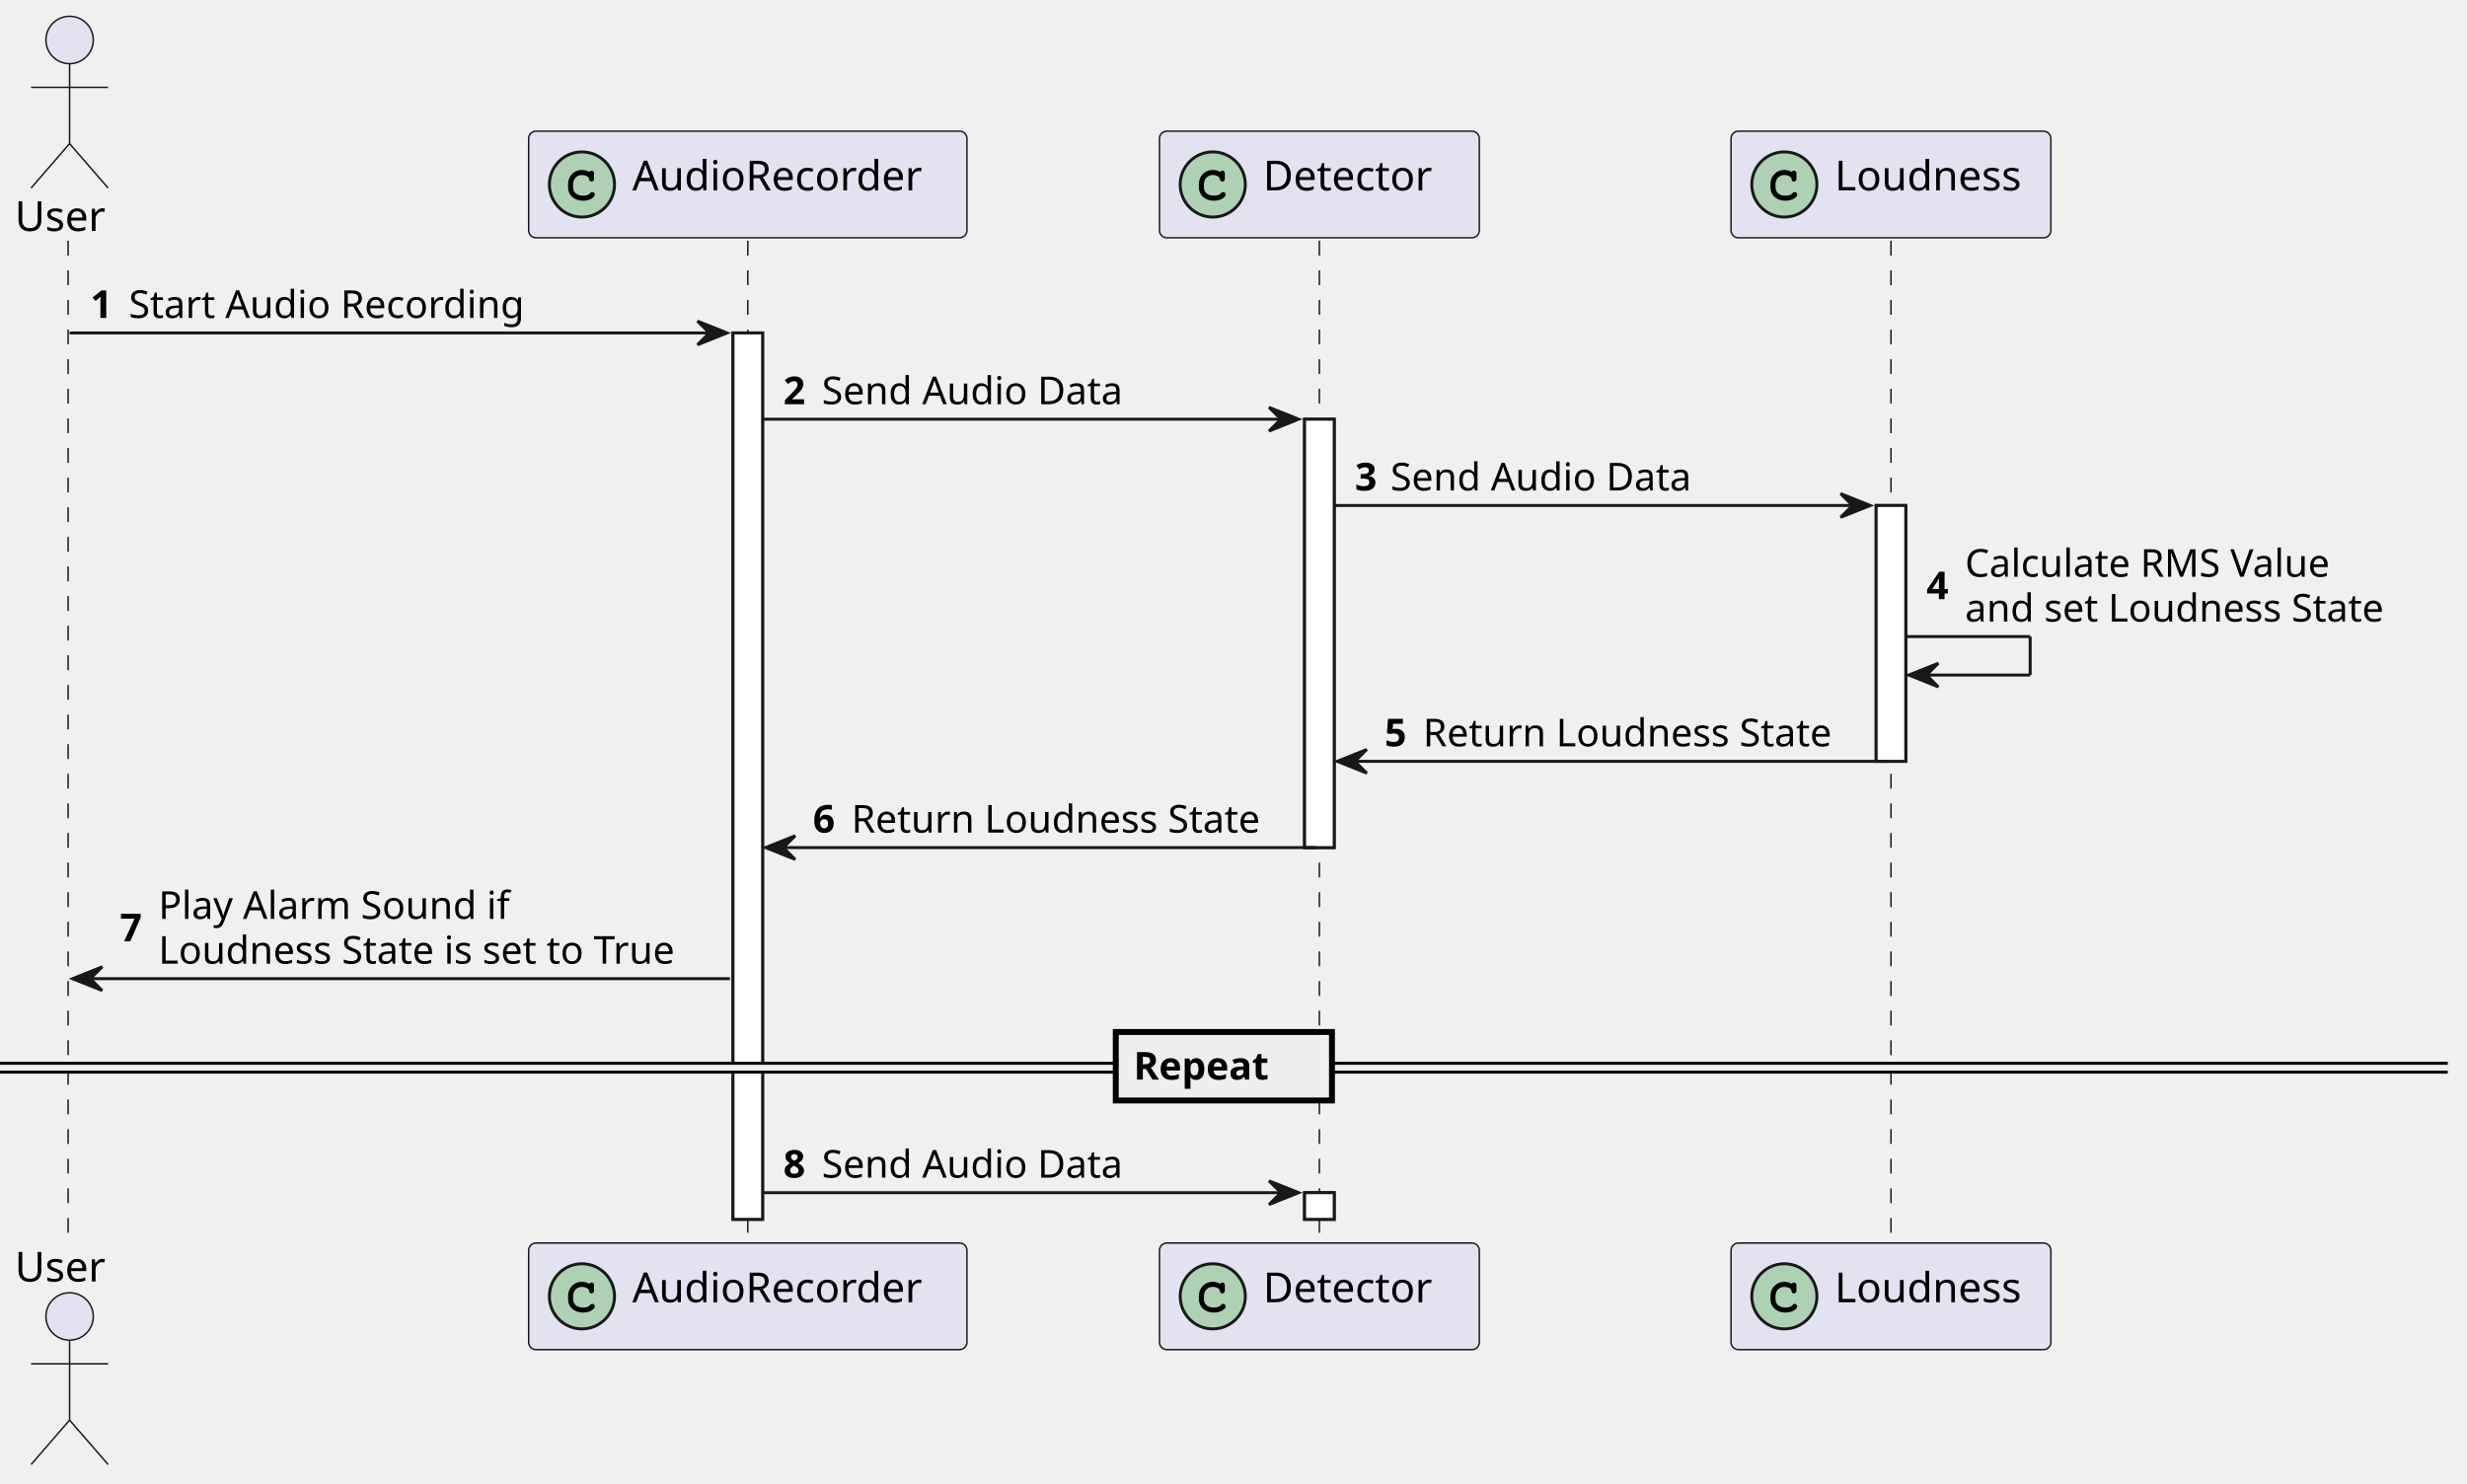
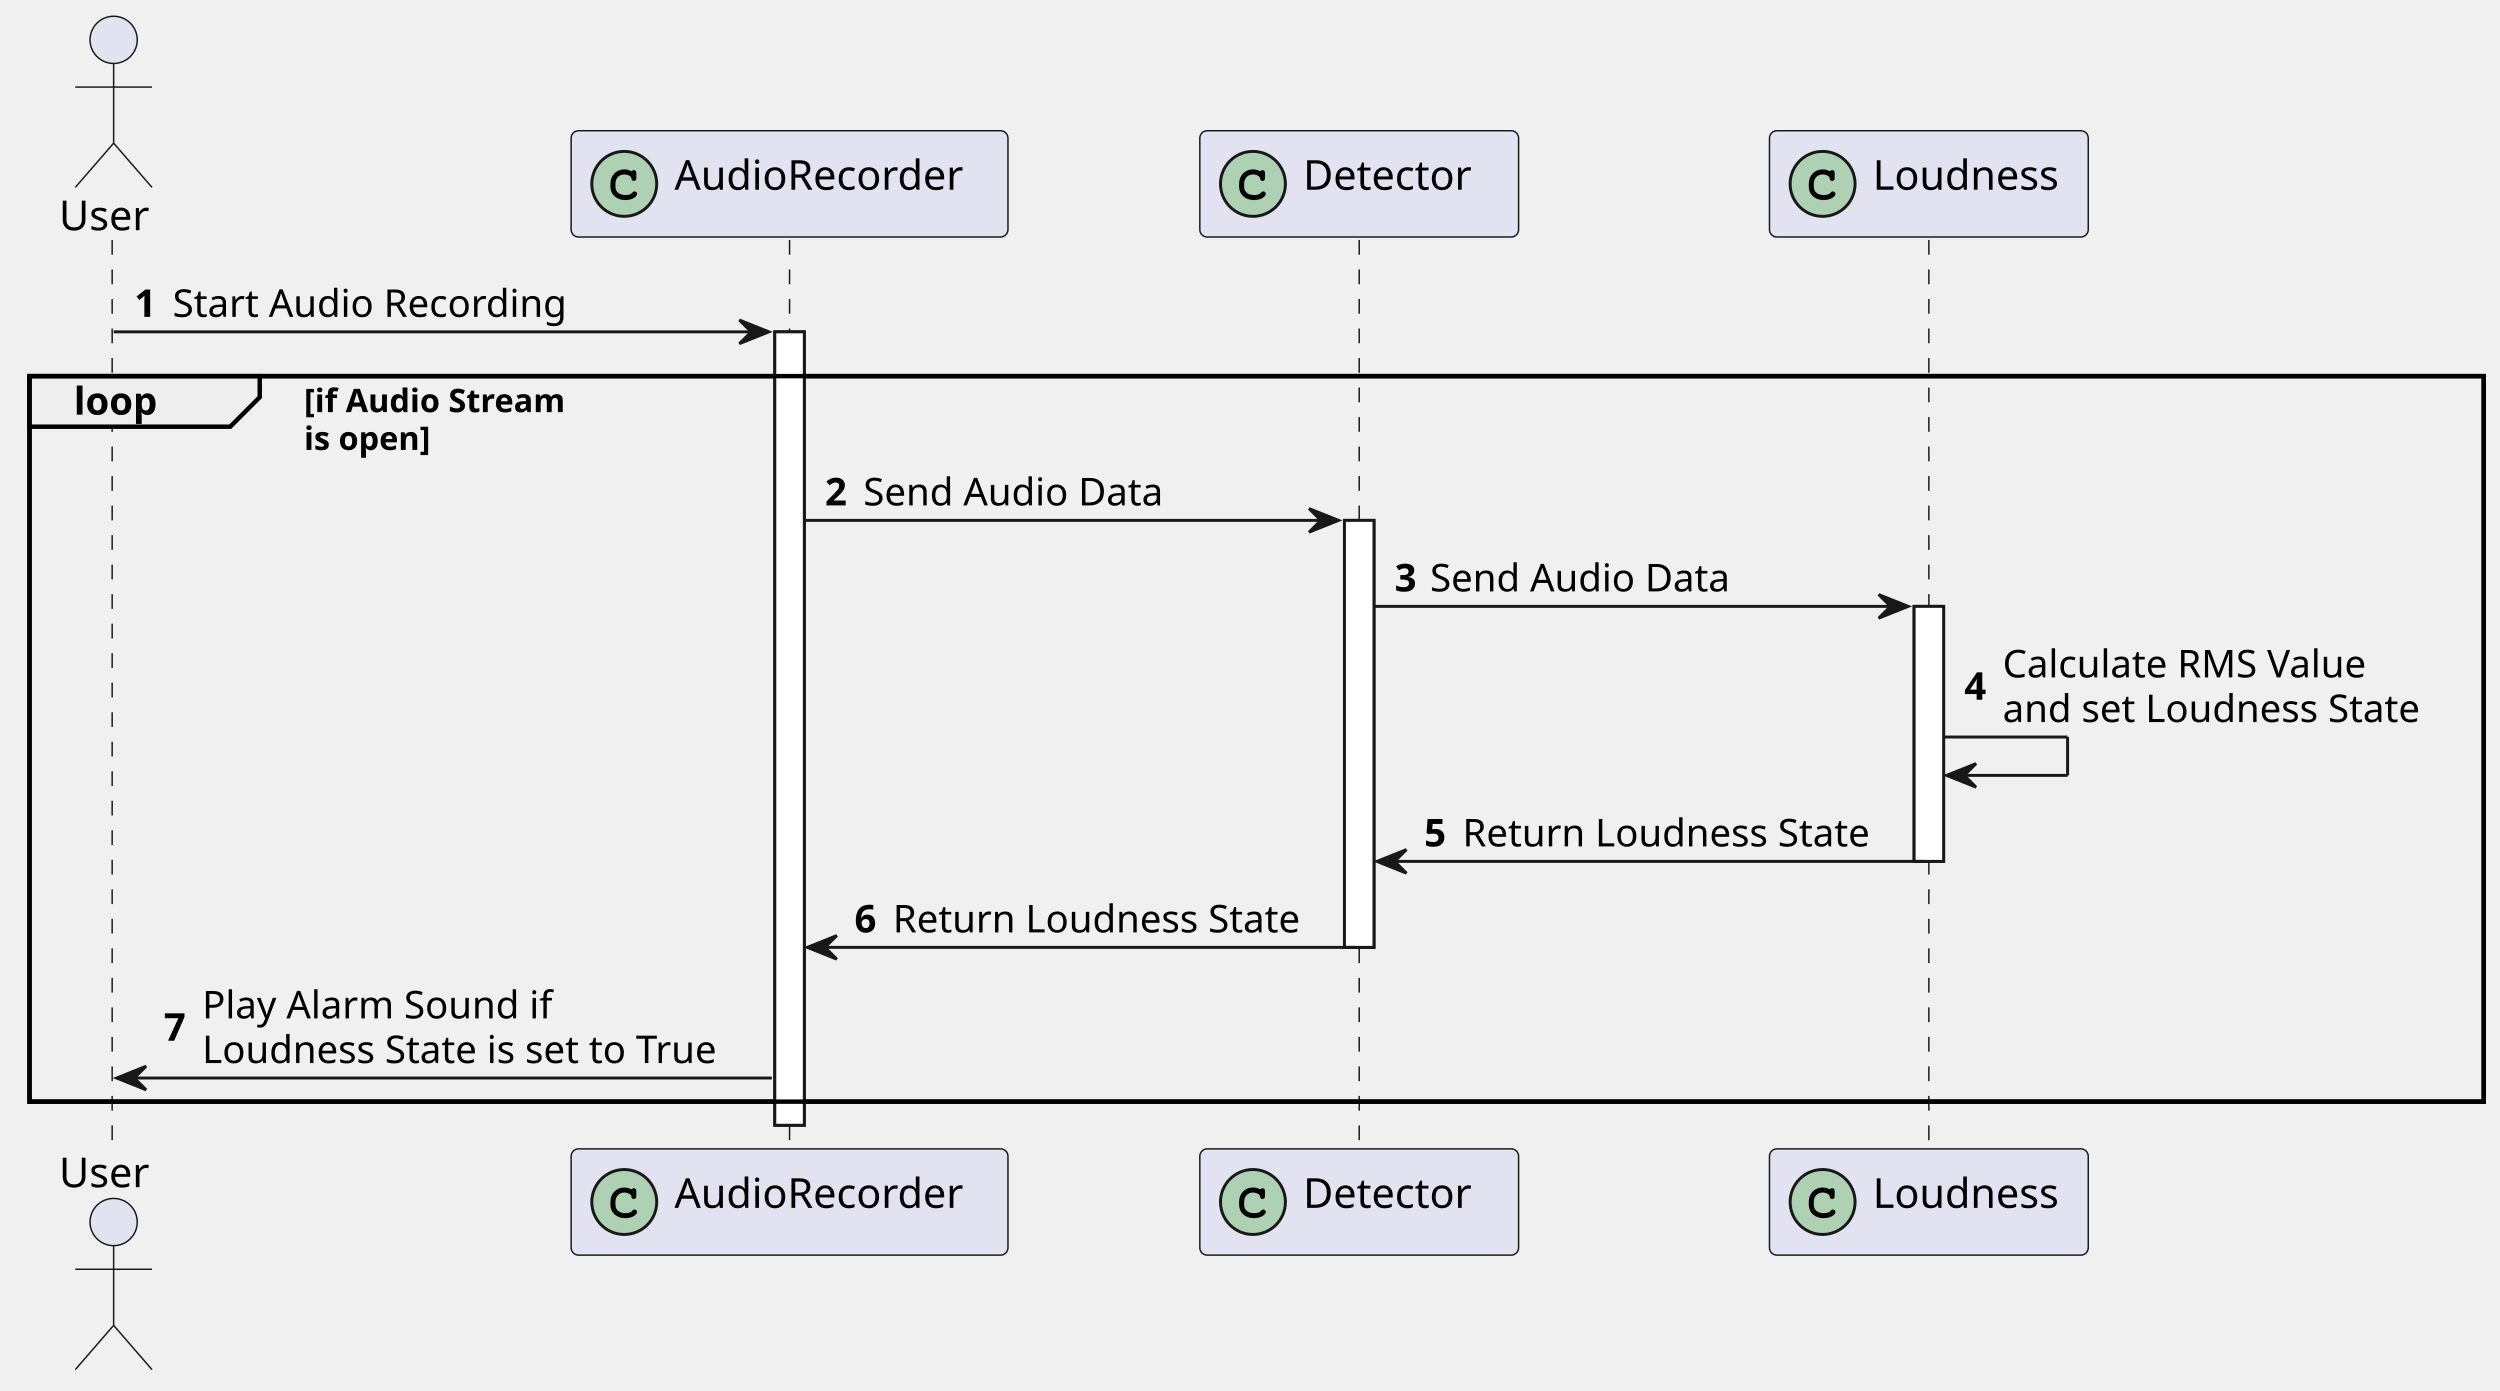
- <svg xmlns="http://www.w3.org/2000/svg" contentStyleType="text/css" height="501px" preserveAspectRatio="none" style="width:833px;height:501px;background:#FFFFFF;" version="1.1" viewBox="0 0 833 501" width="833px" zoomAndPan="magnify">
+ <svg xmlns="http://www.w3.org/2000/svg" contentStyleType="text/css" height="471px" preserveAspectRatio="none" style="width:847px;height:471px;background:#FFFFFF;" version="1.1" viewBox="0 0 847 471" width="847px" zoomAndPan="magnify">
  <defs />
  <g>
-     <rect fill="#FFFFFF" height="299.328" style="stroke:#181818;stroke-width:1.0;" width="10" x="247.5" y="112.43" />
-     <rect fill="#FFFFFF" height="144.664" style="stroke:#181818;stroke-width:1.0;" width="10" x="440.5" y="141.562" />
-     <rect fill="#FFFFFF" height="9" style="stroke:#181818;stroke-width:1.0;" width="10" x="440.5" y="402.758" />
-     <rect fill="#FFFFFF" height="86.398" style="stroke:#181818;stroke-width:1.0;" width="10" x="633.5" y="170.695" />
-     <line style="stroke:#181818;stroke-width:0.5;stroke-dasharray:5.0,5.0;" x1="23" x2="23" y1="81.297" y2="420.758" />
-     <line style="stroke:#181818;stroke-width:0.5;stroke-dasharray:5.0,5.0;" x1="252.5" x2="252.5" y1="81.297" y2="420.758" />
-     <line style="stroke:#181818;stroke-width:0.5;stroke-dasharray:5.0,5.0;" x1="445.5" x2="445.5" y1="81.297" y2="420.758" />
-     <line style="stroke:#181818;stroke-width:0.5;stroke-dasharray:5.0,5.0;" x1="638.5" x2="638.5" y1="81.297" y2="420.758" />
-     <text fill="#000000" font-family="sans-serif" font-size="14" lengthAdjust="spacing" textLength="31" x="5" y="77.995">User</text>
-     <ellipse cx="23.5" cy="13.5" fill="#E2E2F0" rx="8" ry="8" style="stroke:#181818;stroke-width:0.5;" />
-     <path d="M23.5,21.5 L23.5,48.5 M10.5,29.5 L36.5,29.5 M23.5,48.5 L10.5,63.5 M23.5,48.5 L36.5,63.5 " fill="none" style="stroke:#181818;stroke-width:0.5;" />
-     <text fill="#000000" font-family="sans-serif" font-size="14" lengthAdjust="spacing" textLength="31" x="5" y="432.753">User</text>
-     <ellipse cx="23.5" cy="444.555" fill="#E2E2F0" rx="8" ry="8" style="stroke:#181818;stroke-width:0.5;" />
-     <path d="M23.5,452.555 L23.5,479.555 M10.5,460.555 L36.5,460.555 M23.5,479.555 L10.5,494.555 M23.5,479.555 L36.5,494.555 " fill="none" style="stroke:#181818;stroke-width:0.5;" />
-     <rect fill="#E2E2F0" height="36" rx="2.5" ry="2.5" style="stroke:#181818;stroke-width:0.5;" width="148" x="178.5" y="44.297" />
-     <ellipse cx="196.5" cy="62.297" fill="#ADD1B2" rx="11" ry="11" style="stroke:#181818;stroke-width:1.0;" />
-     <path d="M198.844,57.969 C197.906,57.531 197.312,57.391 196.438,57.391 C193.812,57.391 191.812,59.469 191.812,62.188 L191.812,63.312 C191.812,65.891 193.922,67.781 196.812,67.781 C198.031,67.781 199.188,67.484 199.938,66.938 C200.516,66.531 200.844,66.078 200.844,65.688 C200.844,65.234 200.453,64.844 199.984,64.844 C199.766,64.844 199.562,64.922 199.375,65.109 C198.922,65.594 198.922,65.594 198.734,65.688 C198.312,65.953 197.625,66.078 196.859,66.078 C194.812,66.078 193.516,64.984 193.516,63.281 L193.516,62.188 C193.516,60.406 194.766,59.094 196.5,59.094 C197.078,59.094 197.688,59.25 198.156,59.5 C198.641,59.781 198.812,60 198.906,60.406 C198.969,60.812 199,60.938 199.141,61.062 C199.281,61.203 199.516,61.312 199.734,61.312 C200,61.312 200.266,61.172 200.438,60.953 C200.547,60.797 200.578,60.609 200.578,60.188 L200.578,58.766 C200.578,58.328 200.562,58.203 200.469,58.047 C200.312,57.781 200.031,57.641 199.734,57.641 C199.438,57.641 199.234,57.734 199.016,58.047 L198.844,57.969 Z " fill="#000000" />
-     <text fill="#000000" font-family="sans-serif" font-size="14" lengthAdjust="spacing" textLength="106" x="213.5" y="64.292">AudioRecorder</text>
-     <rect fill="#E2E2F0" height="36" rx="2.5" ry="2.5" style="stroke:#181818;stroke-width:0.5;" width="148" x="178.5" y="419.758" />
-     <ellipse cx="196.5" cy="437.758" fill="#ADD1B2" rx="11" ry="11" style="stroke:#181818;stroke-width:1.0;" />
-     <path d="M198.844,433.43 C197.906,432.992 197.312,432.852 196.438,432.852 C193.812,432.852 191.812,434.93 191.812,437.648 L191.812,438.773 C191.812,441.352 193.922,443.242 196.812,443.242 C198.031,443.242 199.188,442.945 199.938,442.398 C200.516,441.992 200.844,441.539 200.844,441.148 C200.844,440.695 200.453,440.305 199.984,440.305 C199.766,440.305 199.562,440.383 199.375,440.57 C198.922,441.055 198.922,441.055 198.734,441.148 C198.312,441.414 197.625,441.539 196.859,441.539 C194.812,441.539 193.516,440.445 193.516,438.742 L193.516,437.648 C193.516,435.867 194.766,434.555 196.5,434.555 C197.078,434.555 197.688,434.711 198.156,434.961 C198.641,435.242 198.812,435.461 198.906,435.867 C198.969,436.273 199,436.398 199.141,436.523 C199.281,436.664 199.516,436.773 199.734,436.773 C200,436.773 200.266,436.633 200.438,436.414 C200.547,436.258 200.578,436.07 200.578,435.648 L200.578,434.227 C200.578,433.789 200.562,433.664 200.469,433.508 C200.312,433.242 200.031,433.102 199.734,433.102 C199.438,433.102 199.234,433.195 199.016,433.508 L198.844,433.43 Z " fill="#000000" />
-     <text fill="#000000" font-family="sans-serif" font-size="14" lengthAdjust="spacing" textLength="106" x="213.5" y="439.753">AudioRecorder</text>
-     <rect fill="#E2E2F0" height="36" rx="2.5" ry="2.5" style="stroke:#181818;stroke-width:0.5;" width="108" x="391.5" y="44.297" />
-     <ellipse cx="409.5" cy="62.297" fill="#ADD1B2" rx="11" ry="11" style="stroke:#181818;stroke-width:1.0;" />
-     <path d="M411.844,57.969 C410.906,57.531 410.312,57.391 409.438,57.391 C406.812,57.391 404.812,59.469 404.812,62.188 L404.812,63.312 C404.812,65.891 406.922,67.781 409.812,67.781 C411.031,67.781 412.188,67.484 412.938,66.938 C413.516,66.531 413.844,66.078 413.844,65.688 C413.844,65.234 413.453,64.844 412.984,64.844 C412.766,64.844 412.562,64.922 412.375,65.109 C411.922,65.594 411.922,65.594 411.734,65.688 C411.312,65.953 410.625,66.078 409.859,66.078 C407.812,66.078 406.516,64.984 406.516,63.281 L406.516,62.188 C406.516,60.406 407.766,59.094 409.5,59.094 C410.078,59.094 410.688,59.25 411.156,59.5 C411.641,59.781 411.812,60 411.906,60.406 C411.969,60.812 412,60.938 412.141,61.062 C412.281,61.203 412.516,61.312 412.734,61.312 C413,61.312 413.266,61.172 413.438,60.953 C413.547,60.797 413.578,60.609 413.578,60.188 L413.578,58.766 C413.578,58.328 413.562,58.203 413.469,58.047 C413.312,57.781 413.031,57.641 412.734,57.641 C412.438,57.641 412.234,57.734 412.016,58.047 L411.844,57.969 Z " fill="#000000" />
-     <text fill="#000000" font-family="sans-serif" font-size="14" lengthAdjust="spacing" textLength="66" x="426.5" y="64.292">Detector</text>
-     <rect fill="#E2E2F0" height="36" rx="2.5" ry="2.5" style="stroke:#181818;stroke-width:0.5;" width="108" x="391.5" y="419.758" />
-     <ellipse cx="409.5" cy="437.758" fill="#ADD1B2" rx="11" ry="11" style="stroke:#181818;stroke-width:1.0;" />
-     <path d="M411.844,433.43 C410.906,432.992 410.312,432.852 409.438,432.852 C406.812,432.852 404.812,434.93 404.812,437.648 L404.812,438.773 C404.812,441.352 406.922,443.242 409.812,443.242 C411.031,443.242 412.188,442.945 412.938,442.398 C413.516,441.992 413.844,441.539 413.844,441.148 C413.844,440.695 413.453,440.305 412.984,440.305 C412.766,440.305 412.562,440.383 412.375,440.57 C411.922,441.055 411.922,441.055 411.734,441.148 C411.312,441.414 410.625,441.539 409.859,441.539 C407.812,441.539 406.516,440.445 406.516,438.742 L406.516,437.648 C406.516,435.867 407.766,434.555 409.5,434.555 C410.078,434.555 410.688,434.711 411.156,434.961 C411.641,435.242 411.812,435.461 411.906,435.867 C411.969,436.273 412,436.398 412.141,436.523 C412.281,436.664 412.516,436.773 412.734,436.773 C413,436.773 413.266,436.633 413.438,436.414 C413.547,436.258 413.578,436.07 413.578,435.648 L413.578,434.227 C413.578,433.789 413.562,433.664 413.469,433.508 C413.312,433.242 413.031,433.102 412.734,433.102 C412.438,433.102 412.234,433.195 412.016,433.508 L411.844,433.43 Z " fill="#000000" />
-     <text fill="#000000" font-family="sans-serif" font-size="14" lengthAdjust="spacing" textLength="66" x="426.5" y="439.753">Detector</text>
-     <rect fill="#E2E2F0" height="36" rx="2.5" ry="2.5" style="stroke:#181818;stroke-width:0.5;" width="108" x="584.5" y="44.297" />
-     <ellipse cx="602.5" cy="62.297" fill="#ADD1B2" rx="11" ry="11" style="stroke:#181818;stroke-width:1.0;" />
-     <path d="M604.844,57.969 C603.906,57.531 603.312,57.391 602.438,57.391 C599.812,57.391 597.812,59.469 597.812,62.188 L597.812,63.312 C597.812,65.891 599.922,67.781 602.812,67.781 C604.031,67.781 605.188,67.484 605.938,66.938 C606.516,66.531 606.844,66.078 606.844,65.688 C606.844,65.234 606.453,64.844 605.984,64.844 C605.766,64.844 605.562,64.922 605.375,65.109 C604.922,65.594 604.922,65.594 604.734,65.688 C604.312,65.953 603.625,66.078 602.859,66.078 C600.812,66.078 599.516,64.984 599.516,63.281 L599.516,62.188 C599.516,60.406 600.766,59.094 602.5,59.094 C603.078,59.094 603.688,59.25 604.156,59.5 C604.641,59.781 604.812,60 604.906,60.406 C604.969,60.812 605,60.938 605.141,61.062 C605.281,61.203 605.516,61.312 605.734,61.312 C606,61.312 606.266,61.172 606.438,60.953 C606.547,60.797 606.578,60.609 606.578,60.188 L606.578,58.766 C606.578,58.328 606.562,58.203 606.469,58.047 C606.312,57.781 606.031,57.641 605.734,57.641 C605.438,57.641 605.234,57.734 605.016,58.047 L604.844,57.969 Z " fill="#000000" />
-     <text fill="#000000" font-family="sans-serif" font-size="14" lengthAdjust="spacing" textLength="66" x="619.5" y="64.292">Loudness</text>
-     <rect fill="#E2E2F0" height="36" rx="2.5" ry="2.5" style="stroke:#181818;stroke-width:0.5;" width="108" x="584.5" y="419.758" />
-     <ellipse cx="602.5" cy="437.758" fill="#ADD1B2" rx="11" ry="11" style="stroke:#181818;stroke-width:1.0;" />
-     <path d="M604.844,433.43 C603.906,432.992 603.312,432.852 602.438,432.852 C599.812,432.852 597.812,434.93 597.812,437.648 L597.812,438.773 C597.812,441.352 599.922,443.242 602.812,443.242 C604.031,443.242 605.188,442.945 605.938,442.398 C606.516,441.992 606.844,441.539 606.844,441.148 C606.844,440.695 606.453,440.305 605.984,440.305 C605.766,440.305 605.562,440.383 605.375,440.57 C604.922,441.055 604.922,441.055 604.734,441.148 C604.312,441.414 603.625,441.539 602.859,441.539 C600.812,441.539 599.516,440.445 599.516,438.742 L599.516,437.648 C599.516,435.867 600.766,434.555 602.5,434.555 C603.078,434.555 603.688,434.711 604.156,434.961 C604.641,435.242 604.812,435.461 604.906,435.867 C604.969,436.273 605,436.398 605.141,436.523 C605.281,436.664 605.516,436.773 605.734,436.773 C606,436.773 606.266,436.633 606.438,436.414 C606.547,436.258 606.578,436.07 606.578,435.648 L606.578,434.227 C606.578,433.789 606.562,433.664 606.469,433.508 C606.312,433.242 606.031,433.102 605.734,433.102 C605.438,433.102 605.234,433.195 605.016,433.508 L604.844,433.43 Z " fill="#000000" />
-     <text fill="#000000" font-family="sans-serif" font-size="14" lengthAdjust="spacing" textLength="66" x="619.5" y="439.753">Loudness</text>
-     <rect fill="#FFFFFF" height="299.328" style="stroke:#181818;stroke-width:1.0;" width="10" x="247.5" y="112.43" />
-     <rect fill="#FFFFFF" height="144.664" style="stroke:#181818;stroke-width:1.0;" width="10" x="440.5" y="141.562" />
-     <rect fill="#FFFFFF" height="9" style="stroke:#181818;stroke-width:1.0;" width="10" x="440.5" y="402.758" />
-     <rect fill="#FFFFFF" height="86.398" style="stroke:#181818;stroke-width:1.0;" width="10" x="633.5" y="170.695" />
-     <polygon fill="#181818" points="235.5,108.43,245.5,112.43,235.5,116.43,239.5,112.43" style="stroke:#181818;stroke-width:1.0;" />
-     <line style="stroke:#181818;stroke-width:1.0;" x1="23.5" x2="241.5" y1="112.43" y2="112.43" />
-     <text fill="#000000" font-family="sans-serif" font-size="13" font-weight="bold" lengthAdjust="spacing" textLength="9" x="30.5" y="107.364">1</text>
-     <text fill="#000000" font-family="sans-serif" font-size="13" lengthAdjust="spacing" textLength="139" x="43.5" y="107.364">Start Audio Recording</text>
-     <polygon fill="#181818" points="428.5,137.562,438.5,141.562,428.5,145.562,432.5,141.562" style="stroke:#181818;stroke-width:1.0;" />
-     <line style="stroke:#181818;stroke-width:1.0;" x1="257.5" x2="434.5" y1="141.562" y2="141.562" />
-     <text fill="#000000" font-family="sans-serif" font-size="13" font-weight="bold" lengthAdjust="spacing" textLength="9" x="264.5" y="136.497">2</text>
-     <text fill="#000000" font-family="sans-serif" font-size="13" lengthAdjust="spacing" textLength="107" x="277.5" y="136.497">Send Audio Data</text>
-     <polygon fill="#181818" points="621.5,166.695,631.5,170.695,621.5,174.695,625.5,170.695" style="stroke:#181818;stroke-width:1.0;" />
-     <line style="stroke:#181818;stroke-width:1.0;" x1="450.5" x2="627.5" y1="170.695" y2="170.695" />
-     <text fill="#000000" font-family="sans-serif" font-size="13" font-weight="bold" lengthAdjust="spacing" textLength="8" x="457.5" y="165.629">3</text>
-     <text fill="#000000" font-family="sans-serif" font-size="13" lengthAdjust="spacing" textLength="107" x="469.5" y="165.629">Send Audio Data</text>
-     <line style="stroke:#181818;stroke-width:1.0;" x1="643.5" x2="685.5" y1="214.961" y2="214.961" />
-     <line style="stroke:#181818;stroke-width:1.0;" x1="685.5" x2="685.5" y1="214.961" y2="227.961" />
-     <line style="stroke:#181818;stroke-width:1.0;" x1="644.5" x2="685.5" y1="227.961" y2="227.961" />
-     <polygon fill="#181818" points="654.5,223.961,644.5,227.961,654.5,231.961,650.5,227.961" style="stroke:#181818;stroke-width:1.0;" />
-     <text fill="#000000" font-family="sans-serif" font-size="13" font-weight="bold" lengthAdjust="spacing" textLength="9" x="650.5" y="202.329">4</text>
-     <text fill="#000000" font-family="sans-serif" font-size="13" lengthAdjust="spacing" textLength="130" x="663.5" y="194.762">Calculate RMS Value</text>
-     <text fill="#000000" font-family="sans-serif" font-size="13" lengthAdjust="spacing" textLength="151" x="663.5" y="209.895">and set Loudness State</text>
-     <polygon fill="#181818" points="461.5,253.094,451.5,257.094,461.5,261.094,457.5,257.094" style="stroke:#181818;stroke-width:1.0;" />
-     <line style="stroke:#181818;stroke-width:1.0;" x1="455.5" x2="637.5" y1="257.094" y2="257.094" />
-     <text fill="#000000" font-family="sans-serif" font-size="13" font-weight="bold" lengthAdjust="spacing" textLength="9" x="467.5" y="252.028">5</text>
-     <text fill="#000000" font-family="sans-serif" font-size="13" lengthAdjust="spacing" textLength="146" x="480.5" y="252.028">Return Loudness State</text>
-     <polygon fill="#181818" points="268.5,282.227,258.5,286.227,268.5,290.227,264.5,286.227" style="stroke:#181818;stroke-width:1.0;" />
-     <line style="stroke:#181818;stroke-width:1.0;" x1="262.5" x2="444.5" y1="286.227" y2="286.227" />
-     <text fill="#000000" font-family="sans-serif" font-size="13" font-weight="bold" lengthAdjust="spacing" textLength="9" x="274.5" y="281.161">6</text>
-     <text fill="#000000" font-family="sans-serif" font-size="13" lengthAdjust="spacing" textLength="146" x="287.5" y="281.161">Return Loudness State</text>
-     <polygon fill="#181818" points="34.5,326.492,24.5,330.492,34.5,334.492,30.5,330.492" style="stroke:#181818;stroke-width:1.0;" />
-     <line style="stroke:#181818;stroke-width:1.0;" x1="28.5" x2="246.5" y1="330.492" y2="330.492" />
-     <text fill="#000000" font-family="sans-serif" font-size="13" font-weight="bold" lengthAdjust="spacing" textLength="9" x="40.5" y="317.86">7</text>
-     <text fill="#000000" font-family="sans-serif" font-size="13" lengthAdjust="spacing" textLength="125" x="53.5" y="310.293">Play Alarm Sound if</text>
-     <text fill="#000000" font-family="sans-serif" font-size="13" lengthAdjust="spacing" textLength="187" x="53.5" y="325.426">Loudness State is set to True</text>
-     <rect fill="#EEEEEE" height="3" style="stroke:#EEEEEE;stroke-width:1.0;" width="826.5" x="0" y="359.059" />
-     <line style="stroke:#000000;stroke-width:1.0;" x1="0" x2="826.5" y1="359.059" y2="359.059" />
-     <line style="stroke:#000000;stroke-width:1.0;" x1="0" x2="826.5" y1="362.059" y2="362.059" />
-     <rect fill="#EEEEEE" height="23.133" style="stroke:#000000;stroke-width:2.0;" width="73" x="376.75" y="348.492" />
-     <text fill="#000000" font-family="sans-serif" font-size="13" font-weight="bold" lengthAdjust="spacing" textLength="54" x="382.75" y="364.559">Repeat</text>
-     <polygon fill="#181818" points="428.5,398.758,438.5,402.758,428.5,406.758,432.5,402.758" style="stroke:#181818;stroke-width:1.0;" />
-     <line style="stroke:#181818;stroke-width:1.0;" x1="257.5" x2="434.5" y1="402.758" y2="402.758" />
-     <text fill="#000000" font-family="sans-serif" font-size="13" font-weight="bold" lengthAdjust="spacing" textLength="9" x="264.5" y="397.692">8</text>
-     <text fill="#000000" font-family="sans-serif" font-size="13" lengthAdjust="spacing" textLength="107" x="277.5" y="397.692">Send Audio Data</text>
+     <rect fill="#FFFFFF" height="268.805" style="stroke:#181818;stroke-width:1.0;" width="10" x="262.5" y="112.43" />
+     <rect fill="#FFFFFF" height="144.664" style="stroke:#181818;stroke-width:1.0;" width="10" x="455.5" y="176.305" />
+     <rect fill="#FFFFFF" height="86.398" style="stroke:#181818;stroke-width:1.0;" width="10" x="648.5" y="205.438" />
+     <rect fill="none" height="245.805" style="stroke:#000000;stroke-width:1.5;" width="831.5" x="10" y="127.43" />
+     <line style="stroke:#181818;stroke-width:0.5;stroke-dasharray:5.0,5.0;" x1="38" x2="38" y1="81.297" y2="390.234" />
+     <line style="stroke:#181818;stroke-width:0.5;stroke-dasharray:5.0,5.0;" x1="267.5" x2="267.5" y1="81.297" y2="390.234" />
+     <line style="stroke:#181818;stroke-width:0.5;stroke-dasharray:5.0,5.0;" x1="460.5" x2="460.5" y1="81.297" y2="390.234" />
+     <line style="stroke:#181818;stroke-width:0.5;stroke-dasharray:5.0,5.0;" x1="653.5" x2="653.5" y1="81.297" y2="390.234" />
+     <text fill="#000000" font-family="sans-serif" font-size="14" lengthAdjust="spacing" textLength="31" x="20" y="77.995">User</text>
+     <ellipse cx="38.5" cy="13.5" fill="#E2E2F0" rx="8" ry="8" style="stroke:#181818;stroke-width:0.5;" />
+     <path d="M38.5,21.5 L38.5,48.5 M25.5,29.5 L51.5,29.5 M38.5,48.5 L25.5,63.5 M38.5,48.5 L51.5,63.5 " fill="none" style="stroke:#181818;stroke-width:0.5;" />
+     <text fill="#000000" font-family="sans-serif" font-size="14" lengthAdjust="spacing" textLength="31" x="20" y="402.229">User</text>
+     <ellipse cx="38.5" cy="414.031" fill="#E2E2F0" rx="8" ry="8" style="stroke:#181818;stroke-width:0.5;" />
+     <path d="M38.5,422.031 L38.5,449.031 M25.5,430.031 L51.5,430.031 M38.5,449.031 L25.5,464.031 M38.5,449.031 L51.5,464.031 " fill="none" style="stroke:#181818;stroke-width:0.5;" />
+     <rect fill="#E2E2F0" height="36" rx="2.5" ry="2.5" style="stroke:#181818;stroke-width:0.5;" width="148" x="193.5" y="44.297" />
+     <ellipse cx="211.5" cy="62.297" fill="#ADD1B2" rx="11" ry="11" style="stroke:#181818;stroke-width:1.0;" />
+     <path d="M213.844,57.969 C212.906,57.531 212.312,57.391 211.438,57.391 C208.812,57.391 206.812,59.469 206.812,62.188 L206.812,63.312 C206.812,65.891 208.922,67.781 211.812,67.781 C213.031,67.781 214.188,67.484 214.938,66.938 C215.516,66.531 215.844,66.078 215.844,65.688 C215.844,65.234 215.453,64.844 214.984,64.844 C214.766,64.844 214.562,64.922 214.375,65.109 C213.922,65.594 213.922,65.594 213.734,65.688 C213.312,65.953 212.625,66.078 211.859,66.078 C209.812,66.078 208.516,64.984 208.516,63.281 L208.516,62.188 C208.516,60.406 209.766,59.094 211.5,59.094 C212.078,59.094 212.688,59.25 213.156,59.5 C213.641,59.781 213.812,60 213.906,60.406 C213.969,60.812 214,60.938 214.141,61.062 C214.281,61.203 214.516,61.312 214.734,61.312 C215,61.312 215.266,61.172 215.438,60.953 C215.547,60.797 215.578,60.609 215.578,60.188 L215.578,58.766 C215.578,58.328 215.562,58.203 215.469,58.047 C215.312,57.781 215.031,57.641 214.734,57.641 C214.438,57.641 214.234,57.734 214.016,58.047 L213.844,57.969 Z " fill="#000000" />
+     <text fill="#000000" font-family="sans-serif" font-size="14" lengthAdjust="spacing" textLength="106" x="228.5" y="64.292">AudioRecorder</text>
+     <rect fill="#E2E2F0" height="36" rx="2.5" ry="2.5" style="stroke:#181818;stroke-width:0.5;" width="148" x="193.5" y="389.234" />
+     <ellipse cx="211.5" cy="407.234" fill="#ADD1B2" rx="11" ry="11" style="stroke:#181818;stroke-width:1.0;" />
+     <path d="M213.844,402.906 C212.906,402.469 212.312,402.328 211.438,402.328 C208.812,402.328 206.812,404.406 206.812,407.125 L206.812,408.25 C206.812,410.828 208.922,412.719 211.812,412.719 C213.031,412.719 214.188,412.422 214.938,411.875 C215.516,411.469 215.844,411.016 215.844,410.625 C215.844,410.172 215.453,409.781 214.984,409.781 C214.766,409.781 214.562,409.859 214.375,410.047 C213.922,410.531 213.922,410.531 213.734,410.625 C213.312,410.891 212.625,411.016 211.859,411.016 C209.812,411.016 208.516,409.922 208.516,408.219 L208.516,407.125 C208.516,405.344 209.766,404.031 211.5,404.031 C212.078,404.031 212.688,404.188 213.156,404.438 C213.641,404.719 213.812,404.938 213.906,405.344 C213.969,405.75 214,405.875 214.141,406 C214.281,406.141 214.516,406.25 214.734,406.25 C215,406.25 215.266,406.109 215.438,405.891 C215.547,405.734 215.578,405.547 215.578,405.125 L215.578,403.703 C215.578,403.266 215.562,403.141 215.469,402.984 C215.312,402.719 215.031,402.578 214.734,402.578 C214.438,402.578 214.234,402.672 214.016,402.984 L213.844,402.906 Z " fill="#000000" />
+     <text fill="#000000" font-family="sans-serif" font-size="14" lengthAdjust="spacing" textLength="106" x="228.5" y="409.229">AudioRecorder</text>
+     <rect fill="#E2E2F0" height="36" rx="2.5" ry="2.5" style="stroke:#181818;stroke-width:0.5;" width="108" x="406.5" y="44.297" />
+     <ellipse cx="424.5" cy="62.297" fill="#ADD1B2" rx="11" ry="11" style="stroke:#181818;stroke-width:1.0;" />
+     <path d="M426.844,57.969 C425.906,57.531 425.312,57.391 424.438,57.391 C421.812,57.391 419.812,59.469 419.812,62.188 L419.812,63.312 C419.812,65.891 421.922,67.781 424.812,67.781 C426.031,67.781 427.188,67.484 427.938,66.938 C428.516,66.531 428.844,66.078 428.844,65.688 C428.844,65.234 428.453,64.844 427.984,64.844 C427.766,64.844 427.562,64.922 427.375,65.109 C426.922,65.594 426.922,65.594 426.734,65.688 C426.312,65.953 425.625,66.078 424.859,66.078 C422.812,66.078 421.516,64.984 421.516,63.281 L421.516,62.188 C421.516,60.406 422.766,59.094 424.5,59.094 C425.078,59.094 425.688,59.25 426.156,59.5 C426.641,59.781 426.812,60 426.906,60.406 C426.969,60.812 427,60.938 427.141,61.062 C427.281,61.203 427.516,61.312 427.734,61.312 C428,61.312 428.266,61.172 428.438,60.953 C428.547,60.797 428.578,60.609 428.578,60.188 L428.578,58.766 C428.578,58.328 428.562,58.203 428.469,58.047 C428.312,57.781 428.031,57.641 427.734,57.641 C427.438,57.641 427.234,57.734 427.016,58.047 L426.844,57.969 Z " fill="#000000" />
+     <text fill="#000000" font-family="sans-serif" font-size="14" lengthAdjust="spacing" textLength="66" x="441.5" y="64.292">Detector</text>
+     <rect fill="#E2E2F0" height="36" rx="2.5" ry="2.5" style="stroke:#181818;stroke-width:0.5;" width="108" x="406.5" y="389.234" />
+     <ellipse cx="424.5" cy="407.234" fill="#ADD1B2" rx="11" ry="11" style="stroke:#181818;stroke-width:1.0;" />
+     <path d="M426.844,402.906 C425.906,402.469 425.312,402.328 424.438,402.328 C421.812,402.328 419.812,404.406 419.812,407.125 L419.812,408.25 C419.812,410.828 421.922,412.719 424.812,412.719 C426.031,412.719 427.188,412.422 427.938,411.875 C428.516,411.469 428.844,411.016 428.844,410.625 C428.844,410.172 428.453,409.781 427.984,409.781 C427.766,409.781 427.562,409.859 427.375,410.047 C426.922,410.531 426.922,410.531 426.734,410.625 C426.312,410.891 425.625,411.016 424.859,411.016 C422.812,411.016 421.516,409.922 421.516,408.219 L421.516,407.125 C421.516,405.344 422.766,404.031 424.5,404.031 C425.078,404.031 425.688,404.188 426.156,404.438 C426.641,404.719 426.812,404.938 426.906,405.344 C426.969,405.75 427,405.875 427.141,406 C427.281,406.141 427.516,406.25 427.734,406.25 C428,406.25 428.266,406.109 428.438,405.891 C428.547,405.734 428.578,405.547 428.578,405.125 L428.578,403.703 C428.578,403.266 428.562,403.141 428.469,402.984 C428.312,402.719 428.031,402.578 427.734,402.578 C427.438,402.578 427.234,402.672 427.016,402.984 L426.844,402.906 Z " fill="#000000" />
+     <text fill="#000000" font-family="sans-serif" font-size="14" lengthAdjust="spacing" textLength="66" x="441.5" y="409.229">Detector</text>
+     <rect fill="#E2E2F0" height="36" rx="2.5" ry="2.5" style="stroke:#181818;stroke-width:0.5;" width="108" x="599.5" y="44.297" />
+     <ellipse cx="617.5" cy="62.297" fill="#ADD1B2" rx="11" ry="11" style="stroke:#181818;stroke-width:1.0;" />
+     <path d="M619.844,57.969 C618.906,57.531 618.312,57.391 617.438,57.391 C614.812,57.391 612.812,59.469 612.812,62.188 L612.812,63.312 C612.812,65.891 614.922,67.781 617.812,67.781 C619.031,67.781 620.188,67.484 620.938,66.938 C621.516,66.531 621.844,66.078 621.844,65.688 C621.844,65.234 621.453,64.844 620.984,64.844 C620.766,64.844 620.562,64.922 620.375,65.109 C619.922,65.594 619.922,65.594 619.734,65.688 C619.312,65.953 618.625,66.078 617.859,66.078 C615.812,66.078 614.516,64.984 614.516,63.281 L614.516,62.188 C614.516,60.406 615.766,59.094 617.5,59.094 C618.078,59.094 618.688,59.25 619.156,59.5 C619.641,59.781 619.812,60 619.906,60.406 C619.969,60.812 620,60.938 620.141,61.062 C620.281,61.203 620.516,61.312 620.734,61.312 C621,61.312 621.266,61.172 621.438,60.953 C621.547,60.797 621.578,60.609 621.578,60.188 L621.578,58.766 C621.578,58.328 621.562,58.203 621.469,58.047 C621.312,57.781 621.031,57.641 620.734,57.641 C620.438,57.641 620.234,57.734 620.016,58.047 L619.844,57.969 Z " fill="#000000" />
+     <text fill="#000000" font-family="sans-serif" font-size="14" lengthAdjust="spacing" textLength="66" x="634.5" y="64.292">Loudness</text>
+     <rect fill="#E2E2F0" height="36" rx="2.5" ry="2.5" style="stroke:#181818;stroke-width:0.5;" width="108" x="599.5" y="389.234" />
+     <ellipse cx="617.5" cy="407.234" fill="#ADD1B2" rx="11" ry="11" style="stroke:#181818;stroke-width:1.0;" />
+     <path d="M619.844,402.906 C618.906,402.469 618.312,402.328 617.438,402.328 C614.812,402.328 612.812,404.406 612.812,407.125 L612.812,408.25 C612.812,410.828 614.922,412.719 617.812,412.719 C619.031,412.719 620.188,412.422 620.938,411.875 C621.516,411.469 621.844,411.016 621.844,410.625 C621.844,410.172 621.453,409.781 620.984,409.781 C620.766,409.781 620.562,409.859 620.375,410.047 C619.922,410.531 619.922,410.531 619.734,410.625 C619.312,410.891 618.625,411.016 617.859,411.016 C615.812,411.016 614.516,409.922 614.516,408.219 L614.516,407.125 C614.516,405.344 615.766,404.031 617.5,404.031 C618.078,404.031 618.688,404.188 619.156,404.438 C619.641,404.719 619.812,404.938 619.906,405.344 C619.969,405.75 620,405.875 620.141,406 C620.281,406.141 620.516,406.25 620.734,406.25 C621,406.25 621.266,406.109 621.438,405.891 C621.547,405.734 621.578,405.547 621.578,405.125 L621.578,403.703 C621.578,403.266 621.562,403.141 621.469,402.984 C621.312,402.719 621.031,402.578 620.734,402.578 C620.438,402.578 620.234,402.672 620.016,402.984 L619.844,402.906 Z " fill="#000000" />
+     <text fill="#000000" font-family="sans-serif" font-size="14" lengthAdjust="spacing" textLength="66" x="634.5" y="409.229">Loudness</text>
+     <rect fill="#FFFFFF" height="268.805" style="stroke:#181818;stroke-width:1.0;" width="10" x="262.5" y="112.43" />
+     <rect fill="#FFFFFF" height="144.664" style="stroke:#181818;stroke-width:1.0;" width="10" x="455.5" y="176.305" />
+     <rect fill="#FFFFFF" height="86.398" style="stroke:#181818;stroke-width:1.0;" width="10" x="648.5" y="205.438" />
+     <polygon fill="#181818" points="250.5,108.43,260.5,112.43,250.5,116.43,254.5,112.43" style="stroke:#181818;stroke-width:1.0;" />
+     <line style="stroke:#181818;stroke-width:1.0;" x1="38.5" x2="256.5" y1="112.43" y2="112.43" />
+     <text fill="#000000" font-family="sans-serif" font-size="13" font-weight="bold" lengthAdjust="spacing" textLength="9" x="45.5" y="107.364">1</text>
+     <text fill="#000000" font-family="sans-serif" font-size="13" lengthAdjust="spacing" textLength="139" x="58.5" y="107.364">Start Audio Recording</text>
+     <path d="M10,127.43 L88,127.43 L88,134.562 L78,144.562 L10,144.562 L10,127.43 " fill="#EEEEEE" style="stroke:#000000;stroke-width:1.5;" />
+     <rect fill="none" height="245.805" style="stroke:#000000;stroke-width:1.5;" width="831.5" x="10" y="127.43" />
+     <text fill="#000000" font-family="sans-serif" font-size="13" font-weight="bold" lengthAdjust="spacing" textLength="33" x="25" y="140.497">loop</text>
+     <text fill="#000000" font-family="sans-serif" font-size="11" font-weight="bold" lengthAdjust="spacing" textLength="111" x="103" y="139.64">[if Audio Stream</text>
+     <text fill="#000000" font-family="sans-serif" font-size="11" font-weight="bold" lengthAdjust="spacing" textLength="53" x="103" y="152.445">is open]</text>
+     <polygon fill="#181818" points="443.5,172.305,453.5,176.305,443.5,180.305,447.5,176.305" style="stroke:#181818;stroke-width:1.0;" />
+     <line style="stroke:#181818;stroke-width:1.0;" x1="272.5" x2="449.5" y1="176.305" y2="176.305" />
+     <text fill="#000000" font-family="sans-serif" font-size="13" font-weight="bold" lengthAdjust="spacing" textLength="9" x="279.5" y="171.239">2</text>
+     <text fill="#000000" font-family="sans-serif" font-size="13" lengthAdjust="spacing" textLength="107" x="292.5" y="171.239">Send Audio Data</text>
+     <polygon fill="#181818" points="636.5,201.438,646.5,205.438,636.5,209.438,640.5,205.438" style="stroke:#181818;stroke-width:1.0;" />
+     <line style="stroke:#181818;stroke-width:1.0;" x1="465.5" x2="642.5" y1="205.438" y2="205.438" />
+     <text fill="#000000" font-family="sans-serif" font-size="13" font-weight="bold" lengthAdjust="spacing" textLength="8" x="472.5" y="200.372">3</text>
+     <text fill="#000000" font-family="sans-serif" font-size="13" lengthAdjust="spacing" textLength="107" x="484.5" y="200.372">Send Audio Data</text>
+     <line style="stroke:#181818;stroke-width:1.0;" x1="658.5" x2="700.5" y1="249.703" y2="249.703" />
+     <line style="stroke:#181818;stroke-width:1.0;" x1="700.5" x2="700.5" y1="249.703" y2="262.703" />
+     <line style="stroke:#181818;stroke-width:1.0;" x1="659.5" x2="700.5" y1="262.703" y2="262.703" />
+     <polygon fill="#181818" points="669.5,258.703,659.5,262.703,669.5,266.703,665.5,262.703" style="stroke:#181818;stroke-width:1.0;" />
+     <text fill="#000000" font-family="sans-serif" font-size="13" font-weight="bold" lengthAdjust="spacing" textLength="9" x="665.5" y="237.071">4</text>
+     <text fill="#000000" font-family="sans-serif" font-size="13" lengthAdjust="spacing" textLength="130" x="678.5" y="229.504">Calculate RMS Value</text>
+     <text fill="#000000" font-family="sans-serif" font-size="13" lengthAdjust="spacing" textLength="151" x="678.5" y="244.637">and set Loudness State</text>
+     <polygon fill="#181818" points="476.5,287.836,466.5,291.836,476.5,295.836,472.5,291.836" style="stroke:#181818;stroke-width:1.0;" />
+     <line style="stroke:#181818;stroke-width:1.0;" x1="470.5" x2="652.5" y1="291.836" y2="291.836" />
+     <text fill="#000000" font-family="sans-serif" font-size="13" font-weight="bold" lengthAdjust="spacing" textLength="9" x="482.5" y="286.77">5</text>
+     <text fill="#000000" font-family="sans-serif" font-size="13" lengthAdjust="spacing" textLength="146" x="495.5" y="286.77">Return Loudness State</text>
+     <polygon fill="#181818" points="283.5,316.969,273.5,320.969,283.5,324.969,279.5,320.969" style="stroke:#181818;stroke-width:1.0;" />
+     <line style="stroke:#181818;stroke-width:1.0;" x1="277.5" x2="459.5" y1="320.969" y2="320.969" />
+     <text fill="#000000" font-family="sans-serif" font-size="13" font-weight="bold" lengthAdjust="spacing" textLength="9" x="289.5" y="315.903">6</text>
+     <text fill="#000000" font-family="sans-serif" font-size="13" lengthAdjust="spacing" textLength="146" x="302.5" y="315.903">Return Loudness State</text>
+     <polygon fill="#181818" points="49.5,361.234,39.5,365.234,49.5,369.234,45.5,365.234" style="stroke:#181818;stroke-width:1.0;" />
+     <line style="stroke:#181818;stroke-width:1.0;" x1="43.5" x2="261.5" y1="365.234" y2="365.234" />
+     <text fill="#000000" font-family="sans-serif" font-size="13" font-weight="bold" lengthAdjust="spacing" textLength="9" x="55.5" y="352.602">7</text>
+     <text fill="#000000" font-family="sans-serif" font-size="13" lengthAdjust="spacing" textLength="125" x="68.5" y="345.036">Play Alarm Sound if</text>
+     <text fill="#000000" font-family="sans-serif" font-size="13" lengthAdjust="spacing" textLength="187" x="68.5" y="360.168">Loudness State is set to True</text>
  </g>
</svg>
